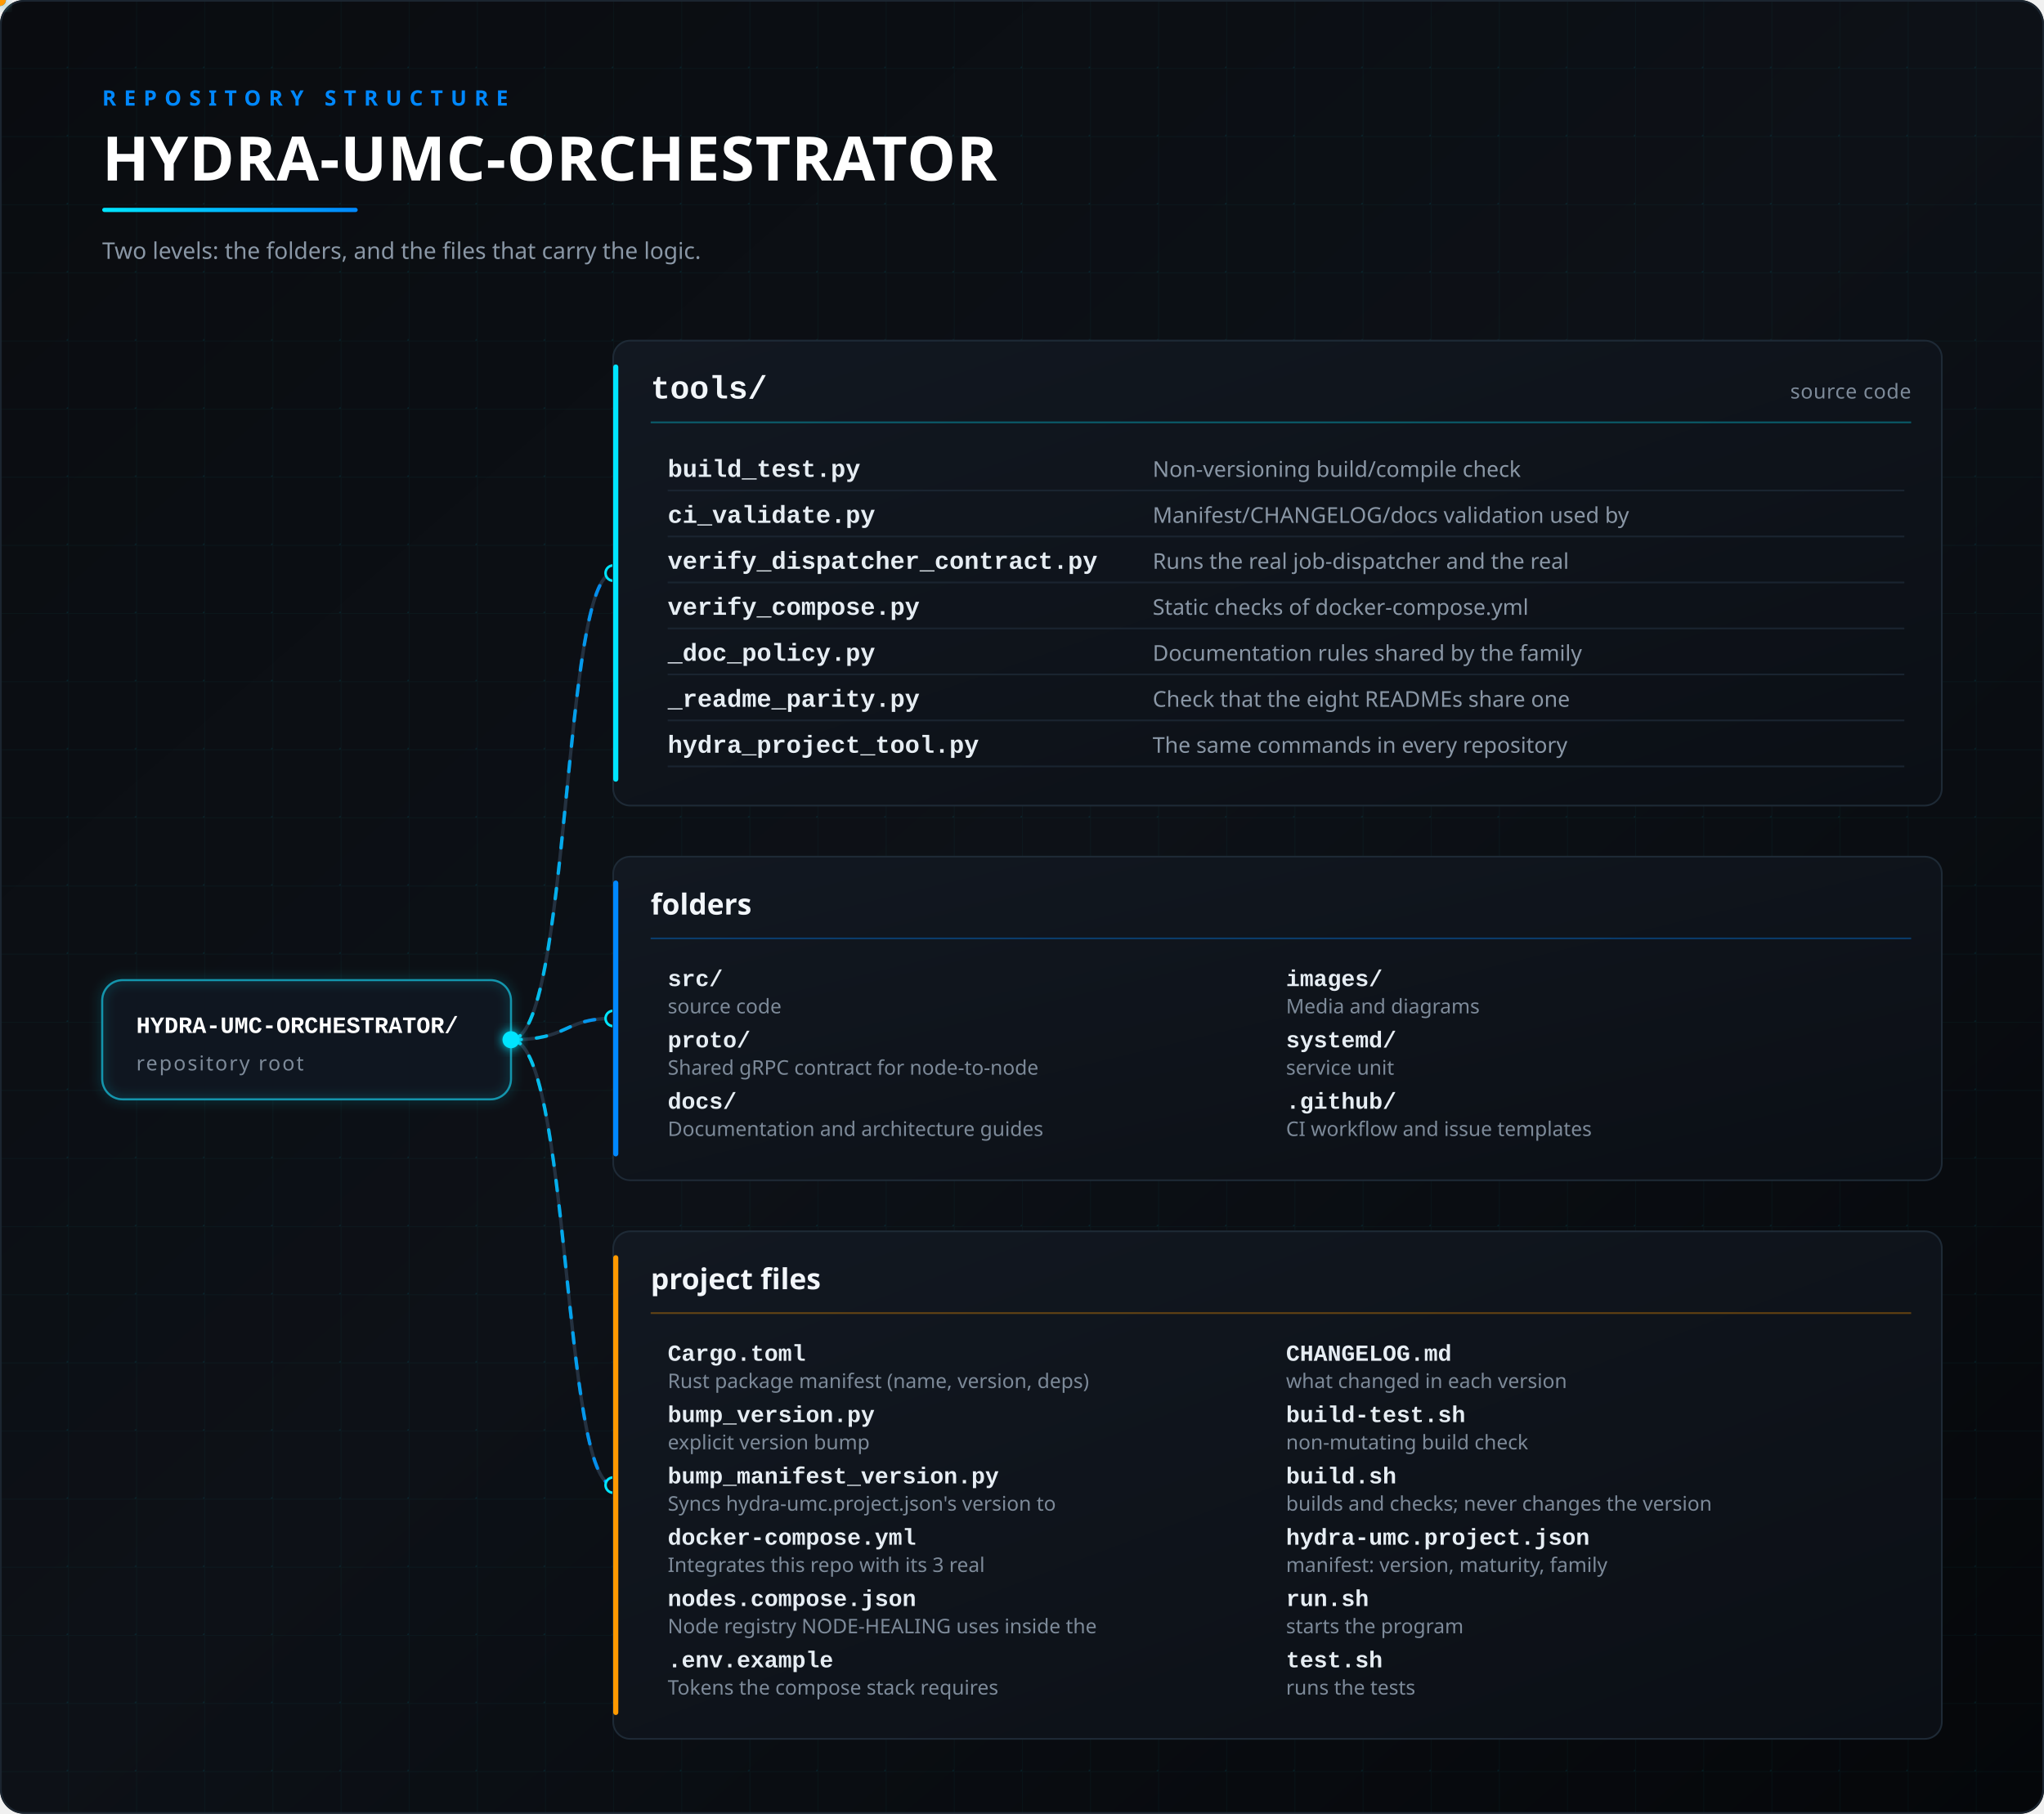
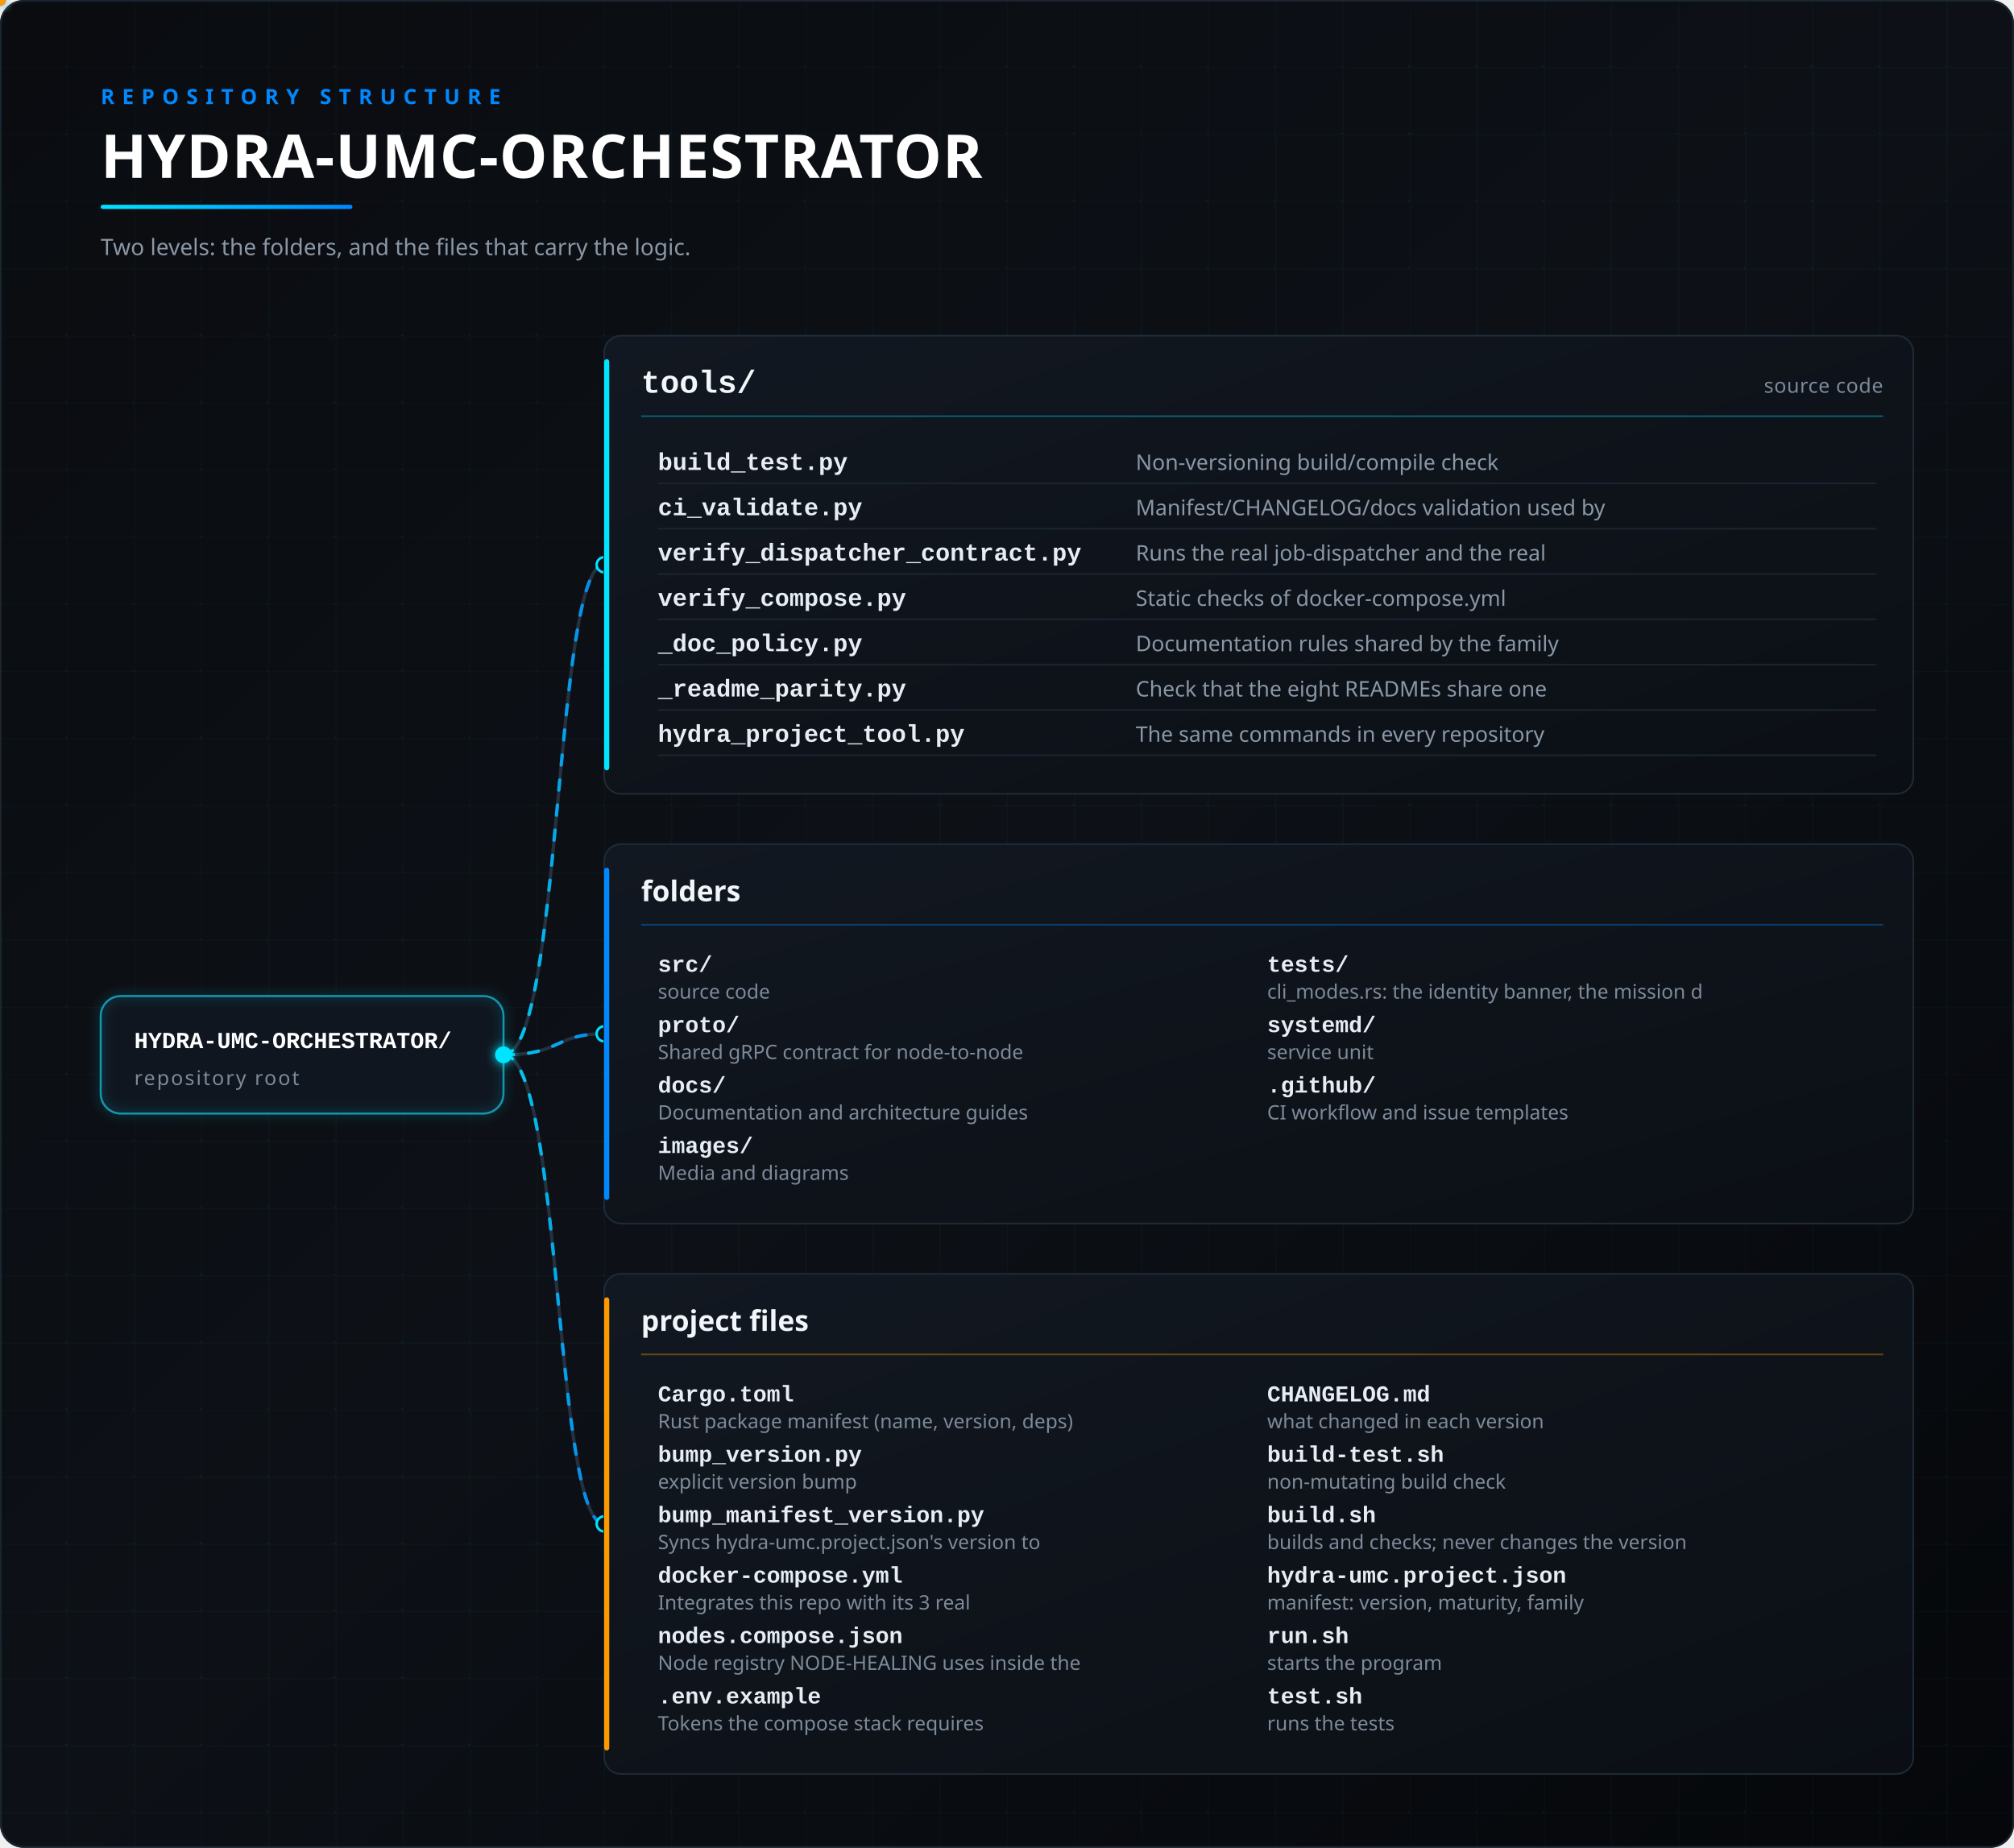
- <svg xmlns="http://www.w3.org/2000/svg" viewBox="0 0 1200 1065" width="100%" role="img" aria-labelledby="t d">
+ <svg xmlns="http://www.w3.org/2000/svg" viewBox="0 0 1200 1101" width="100%" role="img" aria-labelledby="t d">
  <defs>
    <linearGradient id="bg" x1="0" y1="0" x2="1" y2="1">
      <stop offset="0" stop-color="#0A0C10" />
      <stop offset="0.5" stop-color="#0D1117" />
      <stop offset="1" stop-color="#05070A" />
    </linearGradient>
    <linearGradient id="card" x1="0" y1="0" x2="1" y2="1">
      <stop offset="0" stop-color="#121821" />
      <stop offset="1" stop-color="#0B0F15" />
    </linearGradient>
    <linearGradient id="line" x1="0" y1="0" x2="1" y2="0">
      <stop offset="0" stop-color="#00E5FF" />
      <stop offset="1" stop-color="#0088FF" />
    </linearGradient>
    <filter id="glow" x="-50%" y="-50%" width="200%" height="200%">
      <feGaussianBlur stdDeviation="3" result="b" />
      <feMerge>
        <feMergeNode in="b" />
        <feMergeNode in="SourceGraphic" />
      </feMerge>
    </filter>
    <pattern id="grid" width="40" height="40" patternUnits="userSpaceOnUse">
      <path d="M40 0H0V40" fill="none" stroke="#00E5FF" stroke-opacity="0.035" />
      <circle cx="40" cy="40" r="1" fill="#00E5FF" fill-opacity="0.09" />
    </pattern>
  </defs>
-   <rect width="1200" height="1065" rx="14" fill="url(#bg)" />
-   <rect width="1200" height="1065" rx="14" fill="url(#grid)" />
-   <rect x="0.5" y="0.5" width="1199" height="1064" rx="14" fill="none" stroke="#1B2530" />
+   <rect width="1200" height="1101" rx="14" fill="url(#bg)" />
+   <rect width="1200" height="1101" rx="14" fill="url(#grid)" />
+   <rect x="0.5" y="0.5" width="1199" height="1100" rx="14" fill="none" stroke="#1B2530" />
  <text x="60" y="62" font-family="'Segoe UI','Noto Sans','Noto Sans CJK SC','Microsoft YaHei','Yu Gothic','Helvetica Neue',Helvetica,Arial,sans-serif" font-size="12.5" font-weight="600" fill="#0088FF" text-anchor="start" letter-spacing="4.5">REPOSITORY STRUCTURE</text>
  <text x="60" y="106" font-family="'Segoe UI','Noto Sans','Noto Sans CJK SC','Microsoft YaHei','Yu Gothic','Helvetica Neue',Helvetica,Arial,sans-serif" font-size="36" font-weight="700" fill="#FFFFFF" text-anchor="start" letter-spacing="0.5">HYDRA-UMC-ORCHESTRATOR</text>
  <rect x="60" y="122" width="150" height="2.5" rx="1.25" fill="url(#line)">
    <animate attributeName="width" values="40;150;150" keyTimes="0;0.4;1" dur="3s" repeatCount="indefinite" />
  </rect>
  <text x="60" y="152" font-family="'Segoe UI','Noto Sans','Noto Sans CJK SC','Microsoft YaHei','Yu Gothic','Helvetica Neue',Helvetica,Arial,sans-serif" font-size="13.5" font-weight="400" fill="#8A97A6" text-anchor="start">Two levels: the folders, and the files that carry the logic.</text>
-   <path id="c0" d="M300,610.5 C335,610.5 330,336.5 360,336.5" fill="none" stroke="#243140" stroke-width="2" />
-   <path d="M300,610.5 C335,610.5 330,336.5 360,336.5" fill="none" stroke="url(#line)" stroke-width="2" stroke-linecap="round" stroke-dasharray="6 9" opacity="0.9">
+   <path id="c0" d="M300,628.5 C335,628.5 330,336.5 360,336.5" fill="none" stroke="#243140" stroke-width="2" />
+   <path d="M300,628.5 C335,628.5 330,336.5 360,336.5" fill="none" stroke="url(#line)" stroke-width="2" stroke-linecap="round" stroke-dasharray="6 9" opacity="0.9">
    <animate attributeName="stroke-dashoffset" from="0" to="-30" dur="1.6s" repeatCount="indefinite" />
  </path>
  <circle cx="360" cy="336.5" r="4.5" fill="#0D1117" stroke="#00E5FF" stroke-width="1.5" />
-   <path id="c1" d="M300,610.5 C335,610.5 330,598 360,598" fill="none" stroke="#243140" stroke-width="2" />
-   <path d="M300,610.5 C335,610.5 330,598 360,598" fill="none" stroke="url(#line)" stroke-width="2" stroke-linecap="round" stroke-dasharray="6 9" opacity="0.9">
+   <path id="c1" d="M300,628.5 C335,628.5 330,616 360,616" fill="none" stroke="#243140" stroke-width="2" />
+   <path d="M300,628.5 C335,628.5 330,616 360,616" fill="none" stroke="url(#line)" stroke-width="2" stroke-linecap="round" stroke-dasharray="6 9" opacity="0.9">
    <animate attributeName="stroke-dashoffset" from="0" to="-30" dur="1.6s" repeatCount="indefinite" />
  </path>
-   <circle cx="360" cy="598" r="4.5" fill="#0D1117" stroke="#00E5FF" stroke-width="1.5" />
-   <path id="c2" d="M300,610.5 C335,610.5 330,872 360,872" fill="none" stroke="#243140" stroke-width="2" />
-   <path d="M300,610.5 C335,610.5 330,872 360,872" fill="none" stroke="url(#line)" stroke-width="2" stroke-linecap="round" stroke-dasharray="6 9" opacity="0.9">
+   <circle cx="360" cy="616" r="4.5" fill="#0D1117" stroke="#00E5FF" stroke-width="1.5" />
+   <path id="c2" d="M300,628.5 C335,628.5 330,908 360,908" fill="none" stroke="#243140" stroke-width="2" />
+   <path d="M300,628.5 C335,628.5 330,908 360,908" fill="none" stroke="url(#line)" stroke-width="2" stroke-linecap="round" stroke-dasharray="6 9" opacity="0.9">
    <animate attributeName="stroke-dashoffset" from="0" to="-30" dur="1.6s" repeatCount="indefinite" />
  </path>
-   <circle cx="360" cy="872" r="4.5" fill="#0D1117" stroke="#00E5FF" stroke-width="1.5" />
+   <circle cx="360" cy="908" r="4.5" fill="#0D1117" stroke="#00E5FF" stroke-width="1.5" />
  <circle r="3.5" fill="#00E5FF" filter="url(#glow)">
    <animateMotion dur="3.4s" repeatCount="indefinite">
      <mpath href="#c0" />
    </animateMotion>
  </circle>
  <circle r="3.5" fill="#0088FF" filter="url(#glow)">
    <animateMotion dur="4.2s" repeatCount="indefinite">
      <mpath href="#c1" />
    </animateMotion>
  </circle>
  <circle r="3.5" fill="#FF9900" filter="url(#glow)">
    <animateMotion dur="5.0s" repeatCount="indefinite">
      <mpath href="#c2" />
    </animateMotion>
  </circle>
-   <rect x="60" y="575.5" width="240" height="70" rx="12" fill="#0F1620" stroke="#2A3A4C" stroke-width="1.2" />
-   <rect x="60" y="575.5" width="240" height="70" rx="12" fill="none" stroke="#00E5FF" stroke-opacity="0.5" stroke-width="1.2" filter="url(#glow)">
+   <rect x="60" y="593.5" width="240" height="70" rx="12" fill="#0F1620" stroke="#2A3A4C" stroke-width="1.2" />
+   <rect x="60" y="593.5" width="240" height="70" rx="12" fill="none" stroke="#00E5FF" stroke-opacity="0.5" stroke-width="1.2" filter="url(#glow)">
    <animate attributeName="stroke-opacity" values="0.15;0.6;0.15" dur="3.6s" repeatCount="indefinite" />
  </rect>
-   <text x="80" y="606.5" font-family="'JetBrains Mono','Cascadia Code','SFMono-Regular',Consolas,'Liberation Mono',monospace" font-size="13.7" font-weight="700" fill="#FFFFFF" text-anchor="start">HYDRA-UMC-ORCHESTRATOR/</text>
-   <text x="80" y="628.5" font-family="'Segoe UI','Noto Sans','Noto Sans CJK SC','Microsoft YaHei','Yu Gothic','Helvetica Neue',Helvetica,Arial,sans-serif" font-size="12" font-weight="400" fill="#7D8A99" text-anchor="start" letter-spacing="1">repository root</text>
-   <circle cx="300" cy="610.5" r="5" fill="#00E5FF" filter="url(#glow)" />
+   <text x="80" y="624.5" font-family="'JetBrains Mono','Cascadia Code','SFMono-Regular',Consolas,'Liberation Mono',monospace" font-size="13.7" font-weight="700" fill="#FFFFFF" text-anchor="start">HYDRA-UMC-ORCHESTRATOR/</text>
+   <text x="80" y="646.5" font-family="'Segoe UI','Noto Sans','Noto Sans CJK SC','Microsoft YaHei','Yu Gothic','Helvetica Neue',Helvetica,Arial,sans-serif" font-size="12" font-weight="400" fill="#7D8A99" text-anchor="start" letter-spacing="1">repository root</text>
+   <circle cx="300" cy="628.5" r="5" fill="#00E5FF" filter="url(#glow)" />
  <rect x="360" y="200" width="780" height="273" rx="10" fill="url(#card)" stroke="#1E2A36" stroke-width="1" />
  <rect x="360" y="214" width="3" height="245" rx="1.5" fill="#00E5FF">
    <animate attributeName="opacity" values="0.55;1;0.55" dur="4s" begin="0s" repeatCount="indefinite" />
  </rect>
  <text x="382" y="234" font-family="'JetBrains Mono','Cascadia Code','SFMono-Regular',Consolas,'Liberation Mono',monospace" font-size="19" font-weight="700" fill="#F2F6FA" text-anchor="start">tools/</text>
  <text x="1122" y="234" font-family="'Segoe UI','Noto Sans','Noto Sans CJK SC','Microsoft YaHei','Yu Gothic','Helvetica Neue',Helvetica,Arial,sans-serif" font-size="12" font-weight="400" fill="#7D8A99" text-anchor="end" letter-spacing="0.3">source code</text>
  <line x1="382" y1="248" x2="1122" y2="248" stroke="#00E5FF" stroke-opacity="0.35" stroke-width="1" />
  <text x="392" y="280" font-family="'JetBrains Mono','Cascadia Code','SFMono-Regular',Consolas,'Liberation Mono',monospace" font-size="14.5" font-weight="600" fill="#E6EDF3" text-anchor="start">build_test.py</text>
  <text x="676.71" y="280" font-family="'Segoe UI','Noto Sans','Noto Sans CJK SC','Microsoft YaHei','Yu Gothic','Helvetica Neue',Helvetica,Arial,sans-serif" font-size="12.8" font-weight="400" fill="#8A97A6" text-anchor="start">Non-versioning build/compile check</text>
  <line x1="392" y1="288" x2="1118" y2="288" stroke="#1A2430" stroke-width="1" />
  <text x="392" y="307" font-family="'JetBrains Mono','Cascadia Code','SFMono-Regular',Consolas,'Liberation Mono',monospace" font-size="14.5" font-weight="600" fill="#E6EDF3" text-anchor="start">ci_validate.py</text>
  <text x="676.71" y="307" font-family="'Segoe UI','Noto Sans','Noto Sans CJK SC','Microsoft YaHei','Yu Gothic','Helvetica Neue',Helvetica,Arial,sans-serif" font-size="12.8" font-weight="400" fill="#8A97A6" text-anchor="start">Manifest/CHANGELOG/docs validation used by</text>
  <line x1="392" y1="315" x2="1118" y2="315" stroke="#1A2430" stroke-width="1" />
  <text x="392" y="334" font-family="'JetBrains Mono','Cascadia Code','SFMono-Regular',Consolas,'Liberation Mono',monospace" font-size="14.5" font-weight="600" fill="#E6EDF3" text-anchor="start">verify_dispatcher_contract.py</text>
  <text x="676.71" y="334" font-family="'Segoe UI','Noto Sans','Noto Sans CJK SC','Microsoft YaHei','Yu Gothic','Helvetica Neue',Helvetica,Arial,sans-serif" font-size="12.8" font-weight="400" fill="#8A97A6" text-anchor="start">Runs the real job-dispatcher and the real</text>
  <line x1="392" y1="342" x2="1118" y2="342" stroke="#1A2430" stroke-width="1" />
  <text x="392" y="361" font-family="'JetBrains Mono','Cascadia Code','SFMono-Regular',Consolas,'Liberation Mono',monospace" font-size="14.5" font-weight="600" fill="#E6EDF3" text-anchor="start">verify_compose.py</text>
  <text x="676.71" y="361" font-family="'Segoe UI','Noto Sans','Noto Sans CJK SC','Microsoft YaHei','Yu Gothic','Helvetica Neue',Helvetica,Arial,sans-serif" font-size="12.8" font-weight="400" fill="#8A97A6" text-anchor="start">Static checks of docker-compose.yml</text>
  <line x1="392" y1="369" x2="1118" y2="369" stroke="#1A2430" stroke-width="1" />
  <text x="392" y="388" font-family="'JetBrains Mono','Cascadia Code','SFMono-Regular',Consolas,'Liberation Mono',monospace" font-size="14.5" font-weight="600" fill="#E6EDF3" text-anchor="start">_doc_policy.py</text>
  <text x="676.71" y="388" font-family="'Segoe UI','Noto Sans','Noto Sans CJK SC','Microsoft YaHei','Yu Gothic','Helvetica Neue',Helvetica,Arial,sans-serif" font-size="12.8" font-weight="400" fill="#8A97A6" text-anchor="start">Documentation rules shared by the family</text>
  <line x1="392" y1="396" x2="1118" y2="396" stroke="#1A2430" stroke-width="1" />
  <text x="392" y="415" font-family="'JetBrains Mono','Cascadia Code','SFMono-Regular',Consolas,'Liberation Mono',monospace" font-size="14.5" font-weight="600" fill="#E6EDF3" text-anchor="start">_readme_parity.py</text>
  <text x="676.71" y="415" font-family="'Segoe UI','Noto Sans','Noto Sans CJK SC','Microsoft YaHei','Yu Gothic','Helvetica Neue',Helvetica,Arial,sans-serif" font-size="12.8" font-weight="400" fill="#8A97A6" text-anchor="start">Check that the eight READMEs share one</text>
  <line x1="392" y1="423" x2="1118" y2="423" stroke="#1A2430" stroke-width="1" />
  <text x="392" y="442" font-family="'JetBrains Mono','Cascadia Code','SFMono-Regular',Consolas,'Liberation Mono',monospace" font-size="14.5" font-weight="600" fill="#E6EDF3" text-anchor="start">hydra_project_tool.py</text>
  <text x="676.71" y="442" font-family="'Segoe UI','Noto Sans','Noto Sans CJK SC','Microsoft YaHei','Yu Gothic','Helvetica Neue',Helvetica,Arial,sans-serif" font-size="12.8" font-weight="400" fill="#8A97A6" text-anchor="start">The same commands in every repository</text>
  <line x1="392" y1="450" x2="1118" y2="450" stroke="#1A2430" stroke-width="1" />
-   <rect x="360" y="503" width="780" height="190" rx="10" fill="url(#card)" stroke="#1E2A36" stroke-width="1" />
-   <rect x="360" y="517" width="3" height="162" rx="1.5" fill="#0088FF">
+   <rect x="360" y="503" width="780" height="226" rx="10" fill="url(#card)" stroke="#1E2A36" stroke-width="1" />
+   <rect x="360" y="517" width="3" height="198" rx="1.5" fill="#0088FF">
    <animate attributeName="opacity" values="0.55;1;0.55" dur="4s" begin="0.6s" repeatCount="indefinite" />
  </rect>
  <text x="382" y="537" font-family="'Segoe UI','Noto Sans','Noto Sans CJK SC','Microsoft YaHei','Yu Gothic','Helvetica Neue',Helvetica,Arial,sans-serif" font-size="17" font-weight="700" fill="#F2F6FA" text-anchor="start">folders</text>
  <line x1="382" y1="551" x2="1122" y2="551" stroke="#0088FF" stroke-opacity="0.35" stroke-width="1" />
  <text x="392" y="579" font-family="'JetBrains Mono','Cascadia Code','SFMono-Regular',Consolas,'Liberation Mono',monospace" font-size="13.5" font-weight="600" fill="#E6EDF3" text-anchor="start">src/</text>
  <text x="392" y="595" font-family="'Segoe UI','Noto Sans','Noto Sans CJK SC','Microsoft YaHei','Yu Gothic','Helvetica Neue',Helvetica,Arial,sans-serif" font-size="11.8" font-weight="400" fill="#7D8A99" text-anchor="start">source code</text>
  <text x="392" y="615" font-family="'JetBrains Mono','Cascadia Code','SFMono-Regular',Consolas,'Liberation Mono',monospace" font-size="13.5" font-weight="600" fill="#E6EDF3" text-anchor="start">proto/</text>
  <text x="392" y="631" font-family="'Segoe UI','Noto Sans','Noto Sans CJK SC','Microsoft YaHei','Yu Gothic','Helvetica Neue',Helvetica,Arial,sans-serif" font-size="11.8" font-weight="400" fill="#7D8A99" text-anchor="start">Shared gRPC contract for node-to-node</text>
  <text x="392" y="651" font-family="'JetBrains Mono','Cascadia Code','SFMono-Regular',Consolas,'Liberation Mono',monospace" font-size="13.5" font-weight="600" fill="#E6EDF3" text-anchor="start">docs/</text>
  <text x="392" y="667" font-family="'Segoe UI','Noto Sans','Noto Sans CJK SC','Microsoft YaHei','Yu Gothic','Helvetica Neue',Helvetica,Arial,sans-serif" font-size="11.8" font-weight="400" fill="#7D8A99" text-anchor="start">Documentation and architecture guides</text>
-   <text x="755" y="579" font-family="'JetBrains Mono','Cascadia Code','SFMono-Regular',Consolas,'Liberation Mono',monospace" font-size="13.5" font-weight="600" fill="#E6EDF3" text-anchor="start">images/</text>
-   <text x="755" y="595" font-family="'Segoe UI','Noto Sans','Noto Sans CJK SC','Microsoft YaHei','Yu Gothic','Helvetica Neue',Helvetica,Arial,sans-serif" font-size="11.8" font-weight="400" fill="#7D8A99" text-anchor="start">Media and diagrams</text>
+   <text x="392" y="687" font-family="'JetBrains Mono','Cascadia Code','SFMono-Regular',Consolas,'Liberation Mono',monospace" font-size="13.5" font-weight="600" fill="#E6EDF3" text-anchor="start">images/</text>
+   <text x="392" y="703" font-family="'Segoe UI','Noto Sans','Noto Sans CJK SC','Microsoft YaHei','Yu Gothic','Helvetica Neue',Helvetica,Arial,sans-serif" font-size="11.8" font-weight="400" fill="#7D8A99" text-anchor="start">Media and diagrams</text>
+   <text x="755" y="579" font-family="'JetBrains Mono','Cascadia Code','SFMono-Regular',Consolas,'Liberation Mono',monospace" font-size="13.5" font-weight="600" fill="#E6EDF3" text-anchor="start">tests/</text>
+   <text x="755" y="595" font-family="'Segoe UI','Noto Sans','Noto Sans CJK SC','Microsoft YaHei','Yu Gothic','Helvetica Neue',Helvetica,Arial,sans-serif" font-size="11.8" font-weight="400" fill="#7D8A99" text-anchor="start">cli_modes.rs: the identity banner, the mission d</text>
  <text x="755" y="615" font-family="'JetBrains Mono','Cascadia Code','SFMono-Regular',Consolas,'Liberation Mono',monospace" font-size="13.5" font-weight="600" fill="#E6EDF3" text-anchor="start">systemd/</text>
  <text x="755" y="631" font-family="'Segoe UI','Noto Sans','Noto Sans CJK SC','Microsoft YaHei','Yu Gothic','Helvetica Neue',Helvetica,Arial,sans-serif" font-size="11.8" font-weight="400" fill="#7D8A99" text-anchor="start">service unit</text>
  <text x="755" y="651" font-family="'JetBrains Mono','Cascadia Code','SFMono-Regular',Consolas,'Liberation Mono',monospace" font-size="13.5" font-weight="600" fill="#E6EDF3" text-anchor="start">.github/</text>
  <text x="755" y="667" font-family="'Segoe UI','Noto Sans','Noto Sans CJK SC','Microsoft YaHei','Yu Gothic','Helvetica Neue',Helvetica,Arial,sans-serif" font-size="11.8" font-weight="400" fill="#7D8A99" text-anchor="start">CI workflow and issue templates</text>
-   <rect x="360" y="723" width="780" height="298" rx="10" fill="url(#card)" stroke="#1E2A36" stroke-width="1" />
-   <rect x="360" y="737" width="3" height="270" rx="1.5" fill="#FF9900">
+   <rect x="360" y="759" width="780" height="298" rx="10" fill="url(#card)" stroke="#1E2A36" stroke-width="1" />
+   <rect x="360" y="773" width="3" height="270" rx="1.5" fill="#FF9900">
    <animate attributeName="opacity" values="0.55;1;0.55" dur="4s" begin="1.2s" repeatCount="indefinite" />
  </rect>
-   <text x="382" y="757" font-family="'Segoe UI','Noto Sans','Noto Sans CJK SC','Microsoft YaHei','Yu Gothic','Helvetica Neue',Helvetica,Arial,sans-serif" font-size="17" font-weight="700" fill="#F2F6FA" text-anchor="start">project files</text>
-   <line x1="382" y1="771" x2="1122" y2="771" stroke="#FF9900" stroke-opacity="0.35" stroke-width="1" />
-   <text x="392" y="799" font-family="'JetBrains Mono','Cascadia Code','SFMono-Regular',Consolas,'Liberation Mono',monospace" font-size="13.5" font-weight="600" fill="#E6EDF3" text-anchor="start">Cargo.toml</text>
-   <text x="392" y="815" font-family="'Segoe UI','Noto Sans','Noto Sans CJK SC','Microsoft YaHei','Yu Gothic','Helvetica Neue',Helvetica,Arial,sans-serif" font-size="11.8" font-weight="400" fill="#7D8A99" text-anchor="start">Rust package manifest (name, version, deps)</text>
-   <text x="392" y="835" font-family="'JetBrains Mono','Cascadia Code','SFMono-Regular',Consolas,'Liberation Mono',monospace" font-size="13.5" font-weight="600" fill="#E6EDF3" text-anchor="start">bump_version.py</text>
-   <text x="392" y="851" font-family="'Segoe UI','Noto Sans','Noto Sans CJK SC','Microsoft YaHei','Yu Gothic','Helvetica Neue',Helvetica,Arial,sans-serif" font-size="11.8" font-weight="400" fill="#7D8A99" text-anchor="start">explicit version bump</text>
-   <text x="392" y="871" font-family="'JetBrains Mono','Cascadia Code','SFMono-Regular',Consolas,'Liberation Mono',monospace" font-size="13.5" font-weight="600" fill="#E6EDF3" text-anchor="start">bump_manifest_version.py</text>
-   <text x="392" y="887" font-family="'Segoe UI','Noto Sans','Noto Sans CJK SC','Microsoft YaHei','Yu Gothic','Helvetica Neue',Helvetica,Arial,sans-serif" font-size="11.8" font-weight="400" fill="#7D8A99" text-anchor="start">Syncs hydra-umc.project.json's version to</text>
-   <text x="392" y="907" font-family="'JetBrains Mono','Cascadia Code','SFMono-Regular',Consolas,'Liberation Mono',monospace" font-size="13.5" font-weight="600" fill="#E6EDF3" text-anchor="start">docker-compose.yml</text>
-   <text x="392" y="923" font-family="'Segoe UI','Noto Sans','Noto Sans CJK SC','Microsoft YaHei','Yu Gothic','Helvetica Neue',Helvetica,Arial,sans-serif" font-size="11.8" font-weight="400" fill="#7D8A99" text-anchor="start">Integrates this repo with its 3 real</text>
-   <text x="392" y="943" font-family="'JetBrains Mono','Cascadia Code','SFMono-Regular',Consolas,'Liberation Mono',monospace" font-size="13.5" font-weight="600" fill="#E6EDF3" text-anchor="start">nodes.compose.json</text>
-   <text x="392" y="959" font-family="'Segoe UI','Noto Sans','Noto Sans CJK SC','Microsoft YaHei','Yu Gothic','Helvetica Neue',Helvetica,Arial,sans-serif" font-size="11.8" font-weight="400" fill="#7D8A99" text-anchor="start">Node registry NODE-HEALING uses inside the</text>
-   <text x="392" y="979" font-family="'JetBrains Mono','Cascadia Code','SFMono-Regular',Consolas,'Liberation Mono',monospace" font-size="13.5" font-weight="600" fill="#E6EDF3" text-anchor="start">.env.example</text>
-   <text x="392" y="995" font-family="'Segoe UI','Noto Sans','Noto Sans CJK SC','Microsoft YaHei','Yu Gothic','Helvetica Neue',Helvetica,Arial,sans-serif" font-size="11.8" font-weight="400" fill="#7D8A99" text-anchor="start">Tokens the compose stack requires</text>
-   <text x="755" y="799" font-family="'JetBrains Mono','Cascadia Code','SFMono-Regular',Consolas,'Liberation Mono',monospace" font-size="13.5" font-weight="600" fill="#E6EDF3" text-anchor="start">CHANGELOG.md</text>
-   <text x="755" y="815" font-family="'Segoe UI','Noto Sans','Noto Sans CJK SC','Microsoft YaHei','Yu Gothic','Helvetica Neue',Helvetica,Arial,sans-serif" font-size="11.8" font-weight="400" fill="#7D8A99" text-anchor="start">what changed in each version</text>
-   <text x="755" y="835" font-family="'JetBrains Mono','Cascadia Code','SFMono-Regular',Consolas,'Liberation Mono',monospace" font-size="13.5" font-weight="600" fill="#E6EDF3" text-anchor="start">build-test.sh</text>
-   <text x="755" y="851" font-family="'Segoe UI','Noto Sans','Noto Sans CJK SC','Microsoft YaHei','Yu Gothic','Helvetica Neue',Helvetica,Arial,sans-serif" font-size="11.8" font-weight="400" fill="#7D8A99" text-anchor="start">non-mutating build check</text>
-   <text x="755" y="871" font-family="'JetBrains Mono','Cascadia Code','SFMono-Regular',Consolas,'Liberation Mono',monospace" font-size="13.5" font-weight="600" fill="#E6EDF3" text-anchor="start">build.sh</text>
-   <text x="755" y="887" font-family="'Segoe UI','Noto Sans','Noto Sans CJK SC','Microsoft YaHei','Yu Gothic','Helvetica Neue',Helvetica,Arial,sans-serif" font-size="11.8" font-weight="400" fill="#7D8A99" text-anchor="start">builds and checks; never changes the version</text>
-   <text x="755" y="907" font-family="'JetBrains Mono','Cascadia Code','SFMono-Regular',Consolas,'Liberation Mono',monospace" font-size="13.5" font-weight="600" fill="#E6EDF3" text-anchor="start">hydra-umc.project.json</text>
-   <text x="755" y="923" font-family="'Segoe UI','Noto Sans','Noto Sans CJK SC','Microsoft YaHei','Yu Gothic','Helvetica Neue',Helvetica,Arial,sans-serif" font-size="11.8" font-weight="400" fill="#7D8A99" text-anchor="start">manifest: version, maturity, family</text>
-   <text x="755" y="943" font-family="'JetBrains Mono','Cascadia Code','SFMono-Regular',Consolas,'Liberation Mono',monospace" font-size="13.5" font-weight="600" fill="#E6EDF3" text-anchor="start">run.sh</text>
-   <text x="755" y="959" font-family="'Segoe UI','Noto Sans','Noto Sans CJK SC','Microsoft YaHei','Yu Gothic','Helvetica Neue',Helvetica,Arial,sans-serif" font-size="11.8" font-weight="400" fill="#7D8A99" text-anchor="start">starts the program</text>
-   <text x="755" y="979" font-family="'JetBrains Mono','Cascadia Code','SFMono-Regular',Consolas,'Liberation Mono',monospace" font-size="13.5" font-weight="600" fill="#E6EDF3" text-anchor="start">test.sh</text>
-   <text x="755" y="995" font-family="'Segoe UI','Noto Sans','Noto Sans CJK SC','Microsoft YaHei','Yu Gothic','Helvetica Neue',Helvetica,Arial,sans-serif" font-size="11.8" font-weight="400" fill="#7D8A99" text-anchor="start">runs the tests</text>
+   <text x="382" y="793" font-family="'Segoe UI','Noto Sans','Noto Sans CJK SC','Microsoft YaHei','Yu Gothic','Helvetica Neue',Helvetica,Arial,sans-serif" font-size="17" font-weight="700" fill="#F2F6FA" text-anchor="start">project files</text>
+   <line x1="382" y1="807" x2="1122" y2="807" stroke="#FF9900" stroke-opacity="0.35" stroke-width="1" />
+   <text x="392" y="835" font-family="'JetBrains Mono','Cascadia Code','SFMono-Regular',Consolas,'Liberation Mono',monospace" font-size="13.5" font-weight="600" fill="#E6EDF3" text-anchor="start">Cargo.toml</text>
+   <text x="392" y="851" font-family="'Segoe UI','Noto Sans','Noto Sans CJK SC','Microsoft YaHei','Yu Gothic','Helvetica Neue',Helvetica,Arial,sans-serif" font-size="11.8" font-weight="400" fill="#7D8A99" text-anchor="start">Rust package manifest (name, version, deps)</text>
+   <text x="392" y="871" font-family="'JetBrains Mono','Cascadia Code','SFMono-Regular',Consolas,'Liberation Mono',monospace" font-size="13.5" font-weight="600" fill="#E6EDF3" text-anchor="start">bump_version.py</text>
+   <text x="392" y="887" font-family="'Segoe UI','Noto Sans','Noto Sans CJK SC','Microsoft YaHei','Yu Gothic','Helvetica Neue',Helvetica,Arial,sans-serif" font-size="11.8" font-weight="400" fill="#7D8A99" text-anchor="start">explicit version bump</text>
+   <text x="392" y="907" font-family="'JetBrains Mono','Cascadia Code','SFMono-Regular',Consolas,'Liberation Mono',monospace" font-size="13.5" font-weight="600" fill="#E6EDF3" text-anchor="start">bump_manifest_version.py</text>
+   <text x="392" y="923" font-family="'Segoe UI','Noto Sans','Noto Sans CJK SC','Microsoft YaHei','Yu Gothic','Helvetica Neue',Helvetica,Arial,sans-serif" font-size="11.8" font-weight="400" fill="#7D8A99" text-anchor="start">Syncs hydra-umc.project.json's version to</text>
+   <text x="392" y="943" font-family="'JetBrains Mono','Cascadia Code','SFMono-Regular',Consolas,'Liberation Mono',monospace" font-size="13.5" font-weight="600" fill="#E6EDF3" text-anchor="start">docker-compose.yml</text>
+   <text x="392" y="959" font-family="'Segoe UI','Noto Sans','Noto Sans CJK SC','Microsoft YaHei','Yu Gothic','Helvetica Neue',Helvetica,Arial,sans-serif" font-size="11.8" font-weight="400" fill="#7D8A99" text-anchor="start">Integrates this repo with its 3 real</text>
+   <text x="392" y="979" font-family="'JetBrains Mono','Cascadia Code','SFMono-Regular',Consolas,'Liberation Mono',monospace" font-size="13.5" font-weight="600" fill="#E6EDF3" text-anchor="start">nodes.compose.json</text>
+   <text x="392" y="995" font-family="'Segoe UI','Noto Sans','Noto Sans CJK SC','Microsoft YaHei','Yu Gothic','Helvetica Neue',Helvetica,Arial,sans-serif" font-size="11.8" font-weight="400" fill="#7D8A99" text-anchor="start">Node registry NODE-HEALING uses inside the</text>
+   <text x="392" y="1015" font-family="'JetBrains Mono','Cascadia Code','SFMono-Regular',Consolas,'Liberation Mono',monospace" font-size="13.5" font-weight="600" fill="#E6EDF3" text-anchor="start">.env.example</text>
+   <text x="392" y="1031" font-family="'Segoe UI','Noto Sans','Noto Sans CJK SC','Microsoft YaHei','Yu Gothic','Helvetica Neue',Helvetica,Arial,sans-serif" font-size="11.8" font-weight="400" fill="#7D8A99" text-anchor="start">Tokens the compose stack requires</text>
+   <text x="755" y="835" font-family="'JetBrains Mono','Cascadia Code','SFMono-Regular',Consolas,'Liberation Mono',monospace" font-size="13.5" font-weight="600" fill="#E6EDF3" text-anchor="start">CHANGELOG.md</text>
+   <text x="755" y="851" font-family="'Segoe UI','Noto Sans','Noto Sans CJK SC','Microsoft YaHei','Yu Gothic','Helvetica Neue',Helvetica,Arial,sans-serif" font-size="11.8" font-weight="400" fill="#7D8A99" text-anchor="start">what changed in each version</text>
+   <text x="755" y="871" font-family="'JetBrains Mono','Cascadia Code','SFMono-Regular',Consolas,'Liberation Mono',monospace" font-size="13.5" font-weight="600" fill="#E6EDF3" text-anchor="start">build-test.sh</text>
+   <text x="755" y="887" font-family="'Segoe UI','Noto Sans','Noto Sans CJK SC','Microsoft YaHei','Yu Gothic','Helvetica Neue',Helvetica,Arial,sans-serif" font-size="11.8" font-weight="400" fill="#7D8A99" text-anchor="start">non-mutating build check</text>
+   <text x="755" y="907" font-family="'JetBrains Mono','Cascadia Code','SFMono-Regular',Consolas,'Liberation Mono',monospace" font-size="13.5" font-weight="600" fill="#E6EDF3" text-anchor="start">build.sh</text>
+   <text x="755" y="923" font-family="'Segoe UI','Noto Sans','Noto Sans CJK SC','Microsoft YaHei','Yu Gothic','Helvetica Neue',Helvetica,Arial,sans-serif" font-size="11.8" font-weight="400" fill="#7D8A99" text-anchor="start">builds and checks; never changes the version</text>
+   <text x="755" y="943" font-family="'JetBrains Mono','Cascadia Code','SFMono-Regular',Consolas,'Liberation Mono',monospace" font-size="13.5" font-weight="600" fill="#E6EDF3" text-anchor="start">hydra-umc.project.json</text>
+   <text x="755" y="959" font-family="'Segoe UI','Noto Sans','Noto Sans CJK SC','Microsoft YaHei','Yu Gothic','Helvetica Neue',Helvetica,Arial,sans-serif" font-size="11.8" font-weight="400" fill="#7D8A99" text-anchor="start">manifest: version, maturity, family</text>
+   <text x="755" y="979" font-family="'JetBrains Mono','Cascadia Code','SFMono-Regular',Consolas,'Liberation Mono',monospace" font-size="13.5" font-weight="600" fill="#E6EDF3" text-anchor="start">run.sh</text>
+   <text x="755" y="995" font-family="'Segoe UI','Noto Sans','Noto Sans CJK SC','Microsoft YaHei','Yu Gothic','Helvetica Neue',Helvetica,Arial,sans-serif" font-size="11.8" font-weight="400" fill="#7D8A99" text-anchor="start">starts the program</text>
+   <text x="755" y="1015" font-family="'JetBrains Mono','Cascadia Code','SFMono-Regular',Consolas,'Liberation Mono',monospace" font-size="13.5" font-weight="600" fill="#E6EDF3" text-anchor="start">test.sh</text>
+   <text x="755" y="1031" font-family="'Segoe UI','Noto Sans','Noto Sans CJK SC','Microsoft YaHei','Yu Gothic','Helvetica Neue',Helvetica,Arial,sans-serif" font-size="11.8" font-weight="400" fill="#7D8A99" text-anchor="start">runs the tests</text>
</svg>
